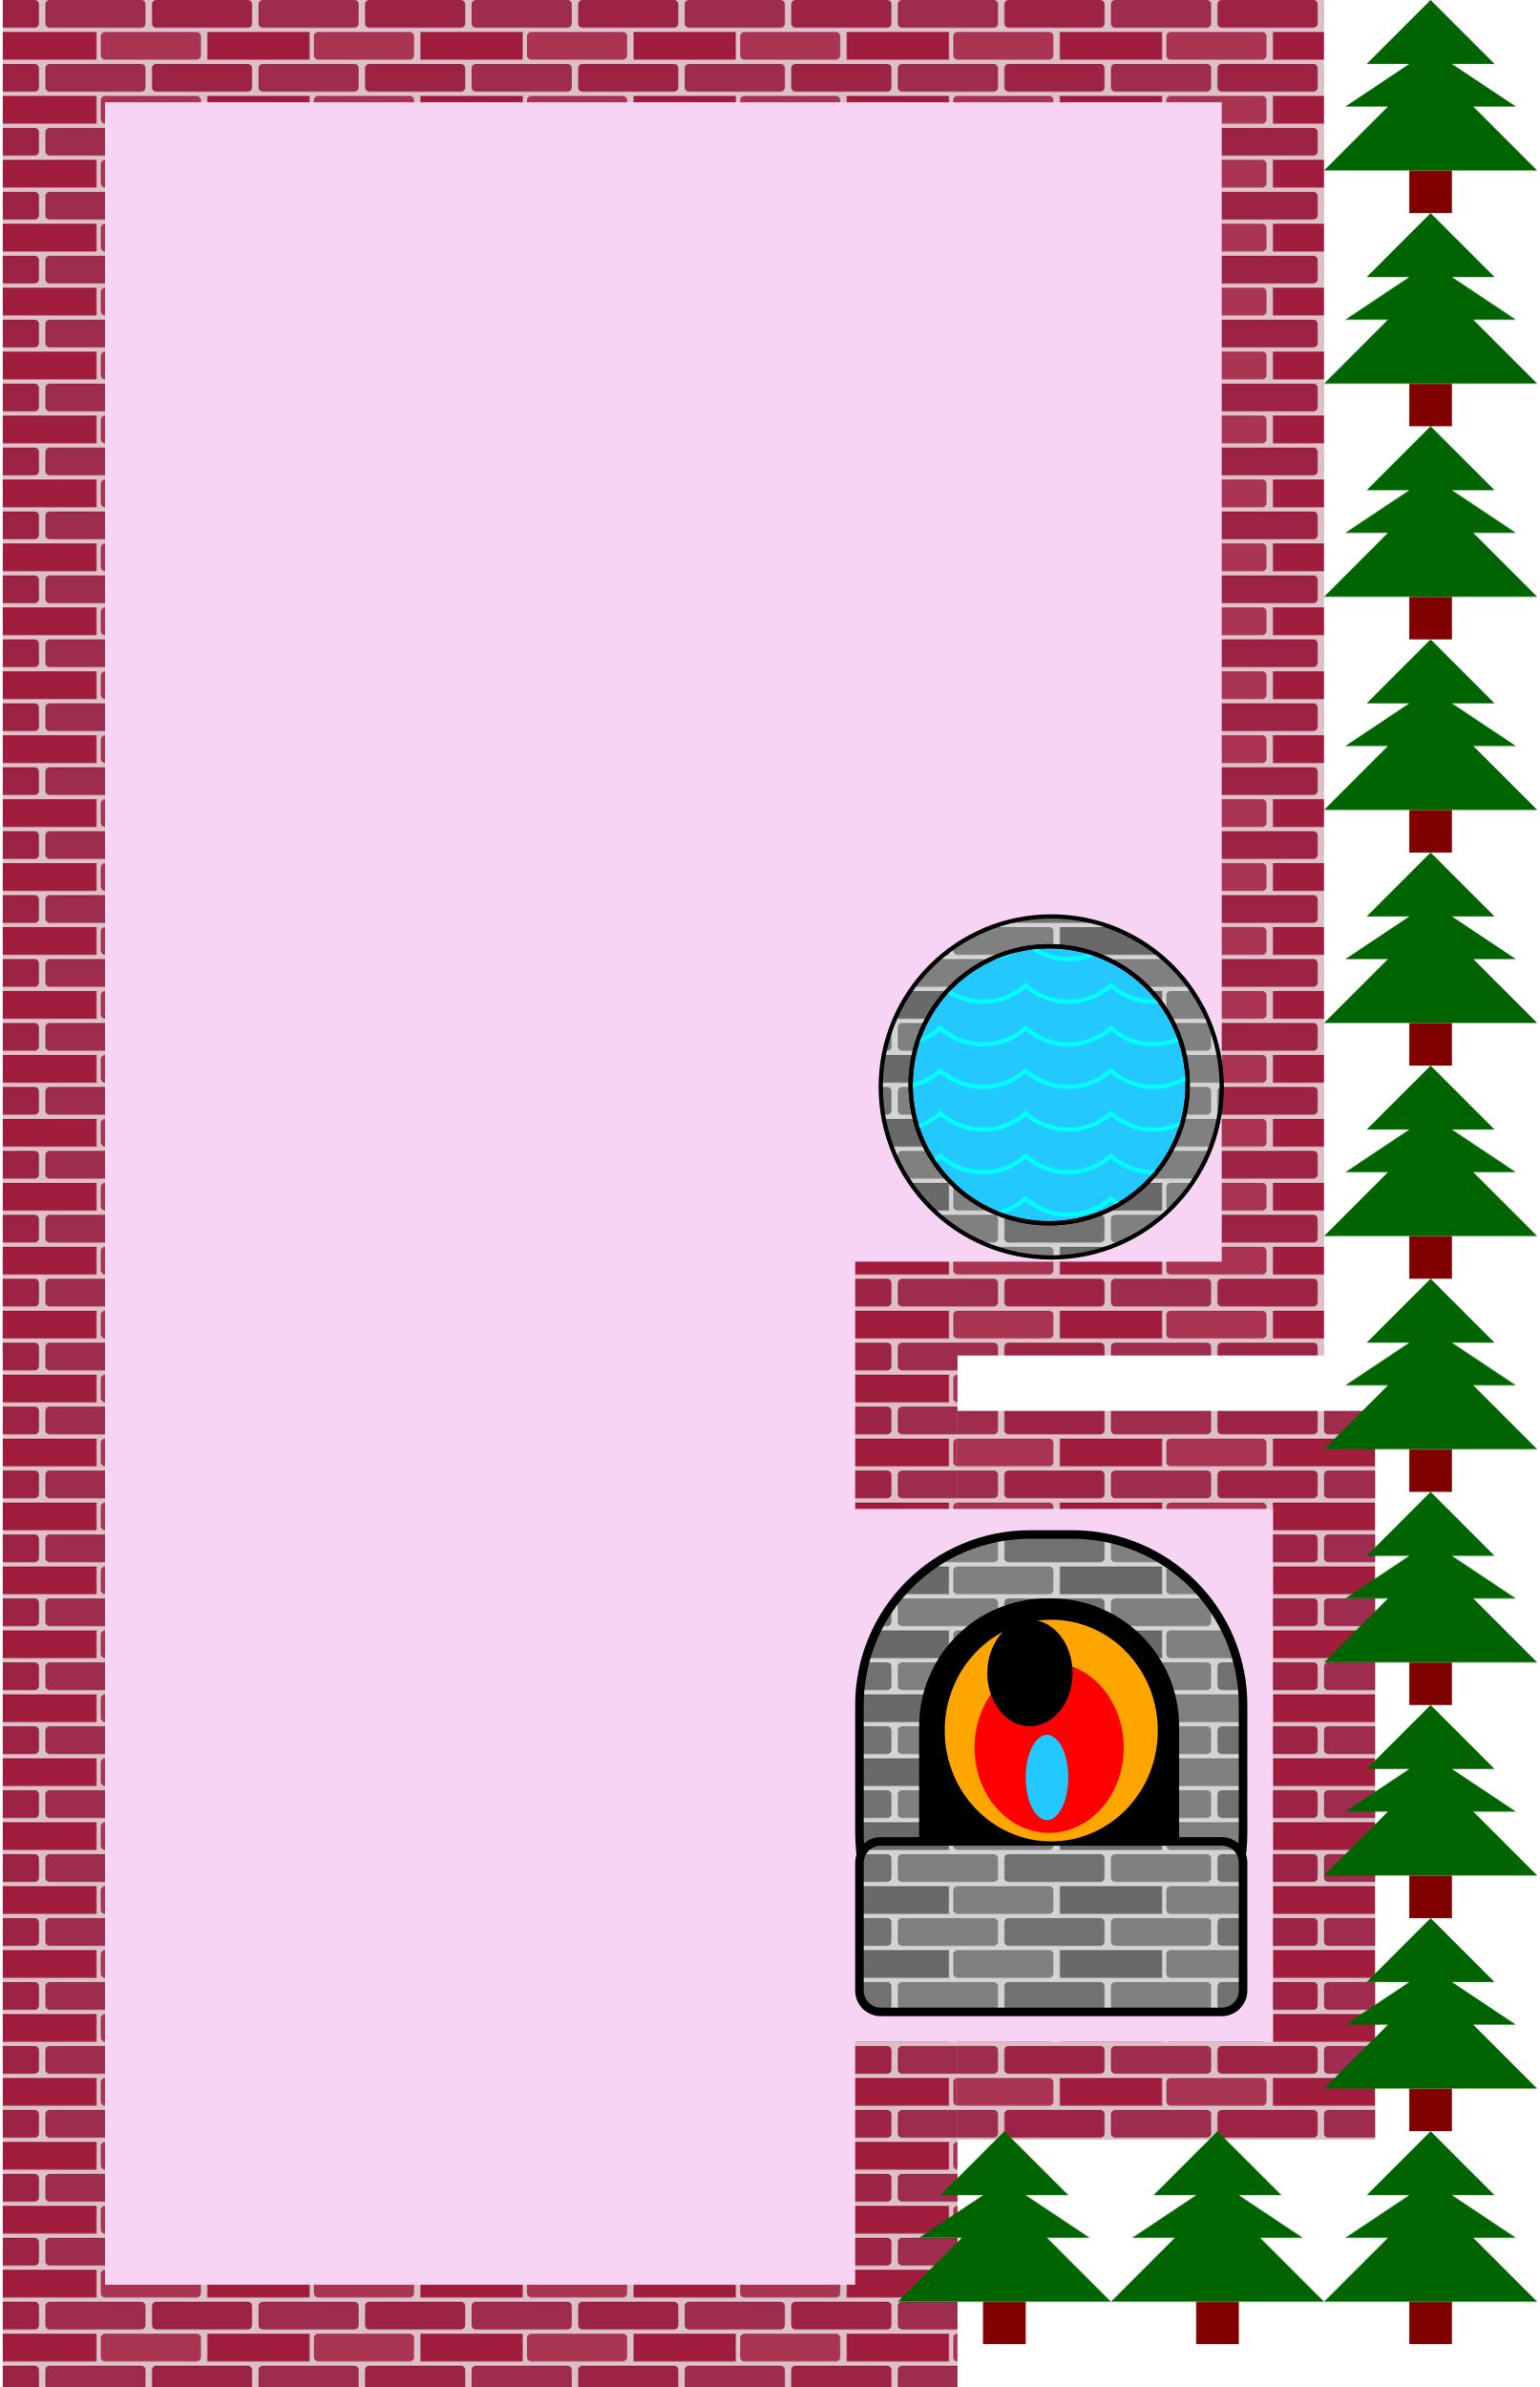
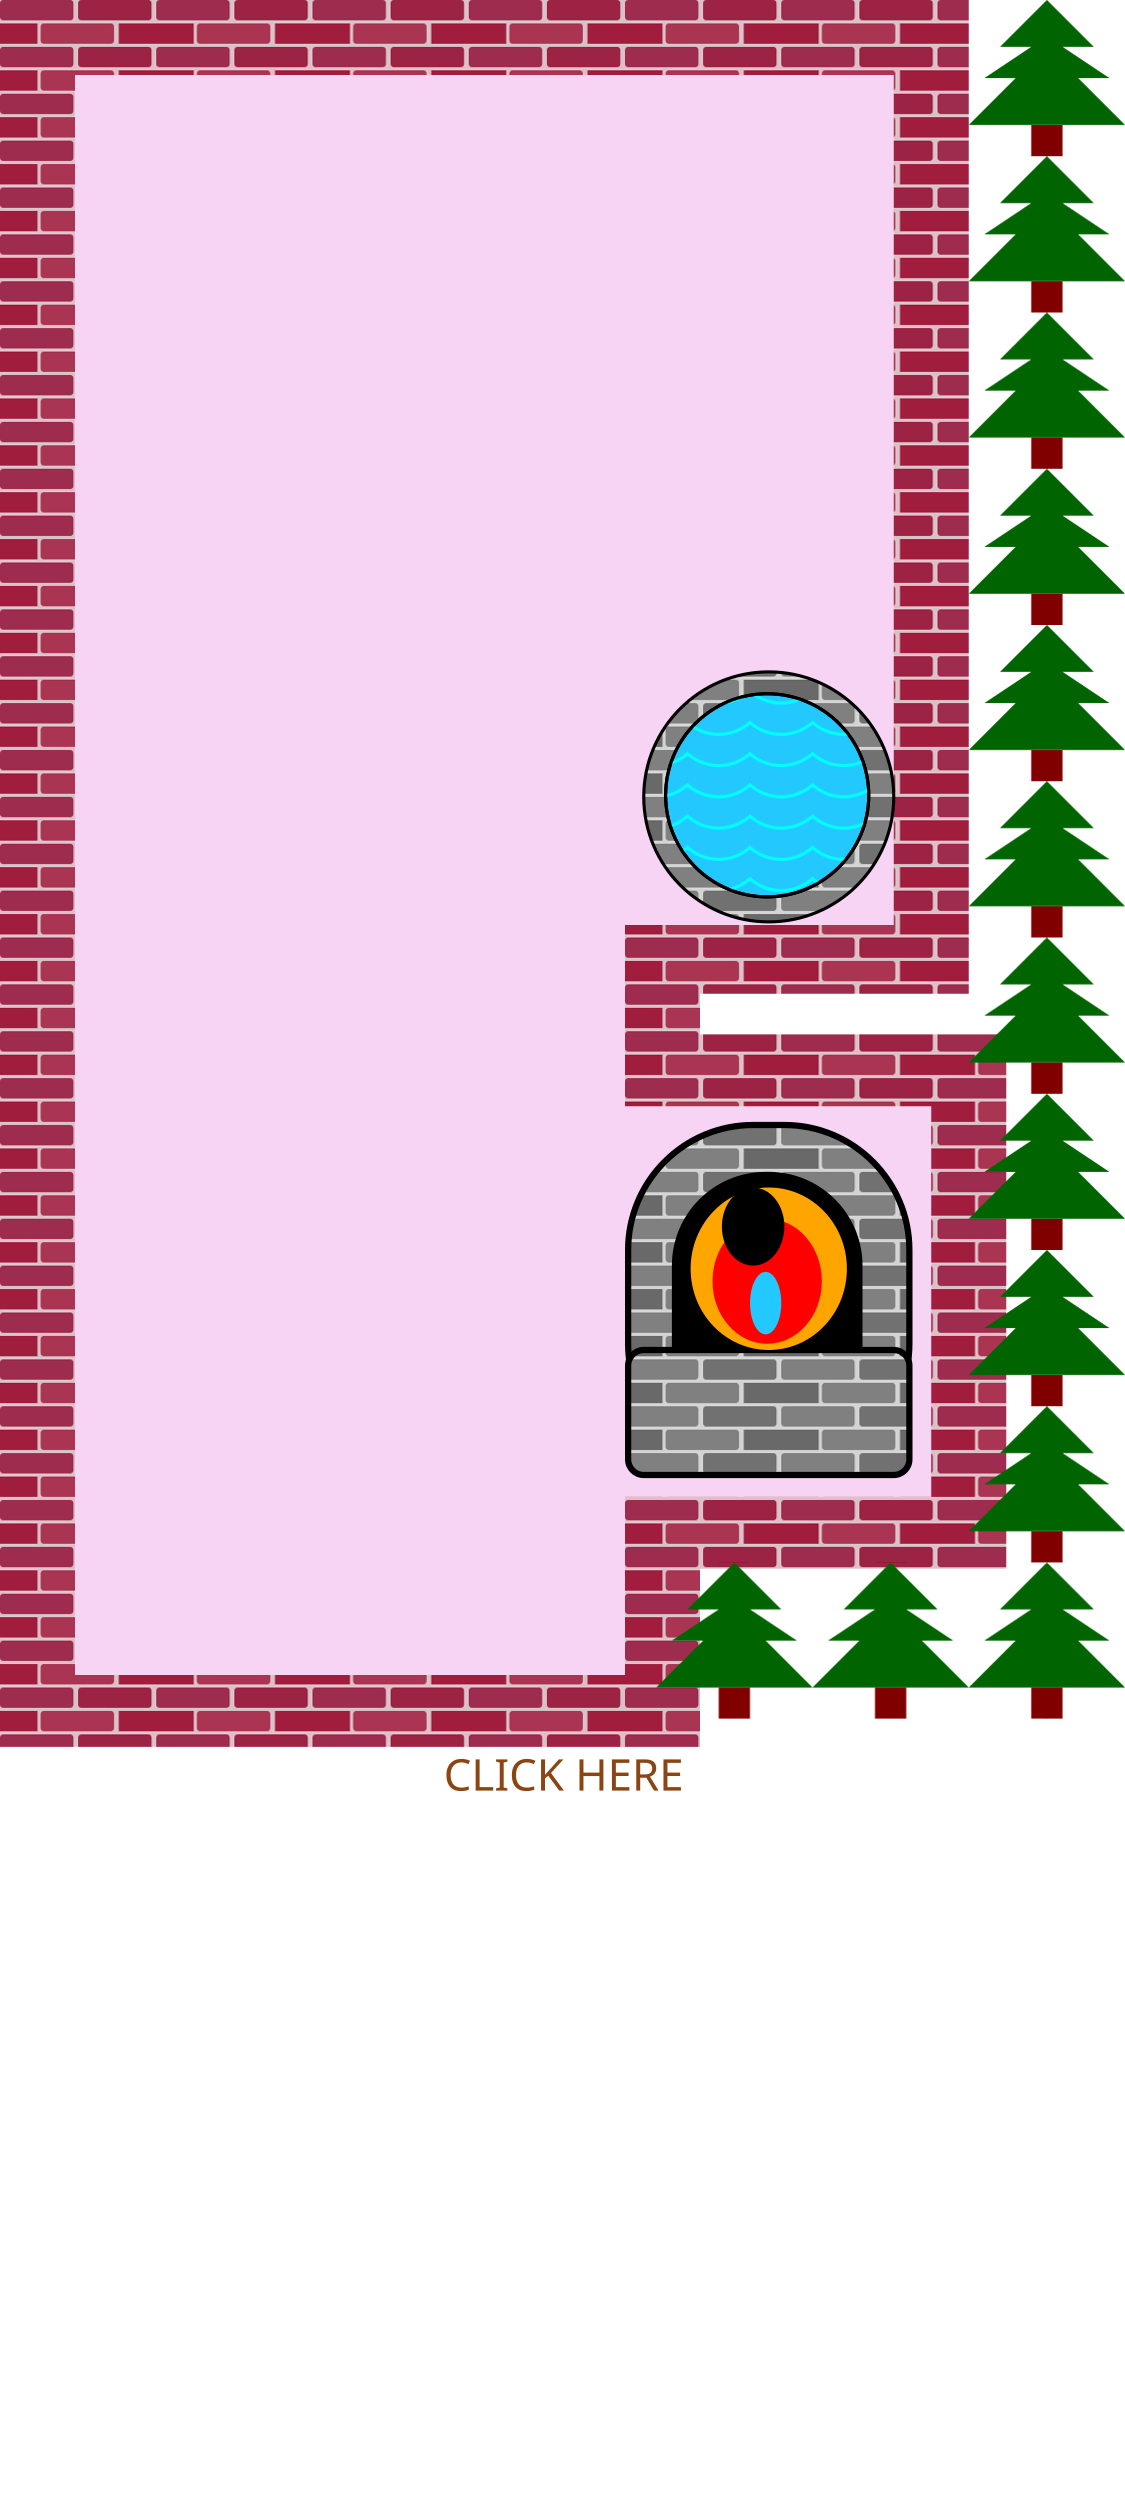
- <svg xmlns="http://www.w3.org/2000/svg" width="360" height="558" class="block2" viewBox="60 0 320 560">
+ <svg xmlns="http://www.w3.org/2000/svg" width="360" height="800" class="block2">
  <defs>
    <pattern id="greyBricks" patternUnits="userSpaceOnUse" x="0" y="0" width="50" height="15">
      <rect width="50" height="15" x="0" y="0" fill="lightgrey" />
      <rect width="23.5" height="6.5" x="0" y="0" rx="1" fill="grey" />
      <rect width="23.5" height="6.5" x="25" y="0" rx="1" fill="#717171" />
      <rect width="12" height="6.5" x="0" y="7.5" fill="dimgrey" />
      <rect width="23.5" height="6.5" x="13" y="7.5" rx="1" fill="#808080" />
      <rect width="12" height="6.5" x="38" y="7.5" fill="dimgrey" />
    </pattern>
    <pattern id="waterPattern" patternUnits="userSpaceOnUse" x="0" y="0" height="10" width="20">
      <circle cx="10" cy="-10" r="15" fill="transparent" stroke="aqua" stroke-width="1" />
    </pattern>
    <pattern id="redBricks" patternUnits="userSpaceOnUse" x="0" y="0" width="50" height="15">
      <rect width="50" height="15" x="0" y="0" fill="#dcc0c7" />
      <rect width="23.5" height="6.5" x="0" y="0" rx="1" fill="#9d2c4e" />
      <rect width="23.5" height="6.5" x="25" y="0" rx="1" fill="#9c2343" />
      <rect width="12" height="6.5" x="0" y="7.5" fill="#a11d3e" />
      <rect width="23.5" height="6.5" x="13" y="7.5" rx="1" fill="#aa3553" />
      <rect width="12" height="6.5" x="38" y="7.5" fill="#a11d3e" />
    </pattern>
-     <pattern id="treePattern" patternUnits="userSpaceOnUse" x="0" y="0" height="50" width="50">
+     <pattern id="treePattern" patternUnits="userSpaceOnUse" x="10" y="0" height="50" width="50">
      <rect width="10" height="10" x="20" y="40" fill="maroon" />
      <polygon points="25,0 40,15 30,15 45,25 35,25 50,40 0,40 15,25 5,25 20,15 10,15 " style="fill:darkgreen;" />
    </pattern>
  </defs>
-   <rect width="310" height="318" x="40" y="0" fill="url(#redBricks)" />
-   <rect width="224" height="318" x="40" y="294" fill="url(#redBricks)" />
-   <rect width="98" height="171" x="264" y="331" fill="url(#redBricks)" />
-   <rect width="262" height="272" x="64" y="24" fill="#f8d4f4" />
-   <rect width="176" height="242" x="64" y="294" fill="#f8d4f4" />
-   <rect width="99" height="125" x="239" y="354" fill="#f8d4f4" />
-   <rect width="50" height="500" x="350" y="0" fill="url(#treePattern)" />
-   <rect width="150" height="50" x="250" y="500" fill="url(#treePattern)" />
-   <rect width="80" height="80" x="246" y="215" rx="40" fill="url(#greyBricks)" stroke="black" />
-   <rect width="65" height="65" x="253" y="222" rx="40" fill="#23c8ff" stroke="black" />
-   <rect width="65" height="65" x="253" y="222" rx="40" fill="url(#waterPattern)" stroke="black" />
-   <rect width="90" height="110" x="241" y="360" rx="40" fill="url(#greyBricks)" stroke="black" stroke-width="2" />
-   <rect width="61" height="95" x="255" y="375" rx="30" />
-   <rect width="90" height="40" x="241" y="432" rx="5" fill="url(#greyBricks)" stroke="black" stroke-width="2" />
-   <rect width="50" height="52" x="261" y="380" fill="orange" rx="50" />
-   <rect width="35" height="40" x="268" y="390" fill="red" rx="50" />
-   <rect width="10" height="20" x="280" y="407" fill="#23c8ff" rx="15" />
-   <rect width="20" height="25" x="271" y="380" rx="15" />
+   <rect width="310" height="318" x="0" y="0" fill="url(#redBricks)" />
+   <rect width="224" height="265" x="0" y="294" fill="url(#redBricks)" />
+   <rect width="98" height="171" x="224" y="331" fill="url(#redBricks)" />
+   <rect width="262" height="272" x="24" y="24" fill="#f8d4f4" />
+   <rect width="176" height="242" x="24" y="294" fill="#f8d4f4" />
+   <rect width="99" height="125" x="199" y="354" fill="#f8d4f4" />
+   <rect width="50" height="500" x="310" y="0" fill="url(#treePattern)" />
+   <rect width="150" height="50" x="210" y="500" fill="url(#treePattern)" />
+   <rect width="80" height="80" x="206" y="215" rx="40" fill="url(#greyBricks)" stroke="black" />
+   <rect width="65" height="65" x="213" y="222" rx="40" fill="#23c8ff" stroke="black" />
+   <rect width="65" height="65" x="213" y="222" rx="40" fill="url(#waterPattern)" stroke="black" />
+   <rect width="90" height="110" x="201" y="360" rx="40" fill="url(#greyBricks)" stroke="black" stroke-width="2" />
+   <rect width="61" height="95" x="215" y="375" rx="30" />
+   <rect width="90" height="40" x="201" y="432" rx="5" fill="url(#greyBricks)" stroke="black" stroke-width="2" />
+   <rect width="50" height="52" x="221" y="380" fill="orange" rx="50" />
+   <rect width="35" height="40" x="228" y="390" fill="red" rx="50" />
+   <rect width="10" height="20" x="240" y="407" fill="#23c8ff" rx="15" />
+   <rect width="20" height="25" x="231" y="380" rx="15" />
+   <text x="142" y="573" fill="saddlebrown" font-family="'Lucida Grande', sans-serif" font-size="14">
+ 		CLICK HERE
+ 	</text>
</svg>
